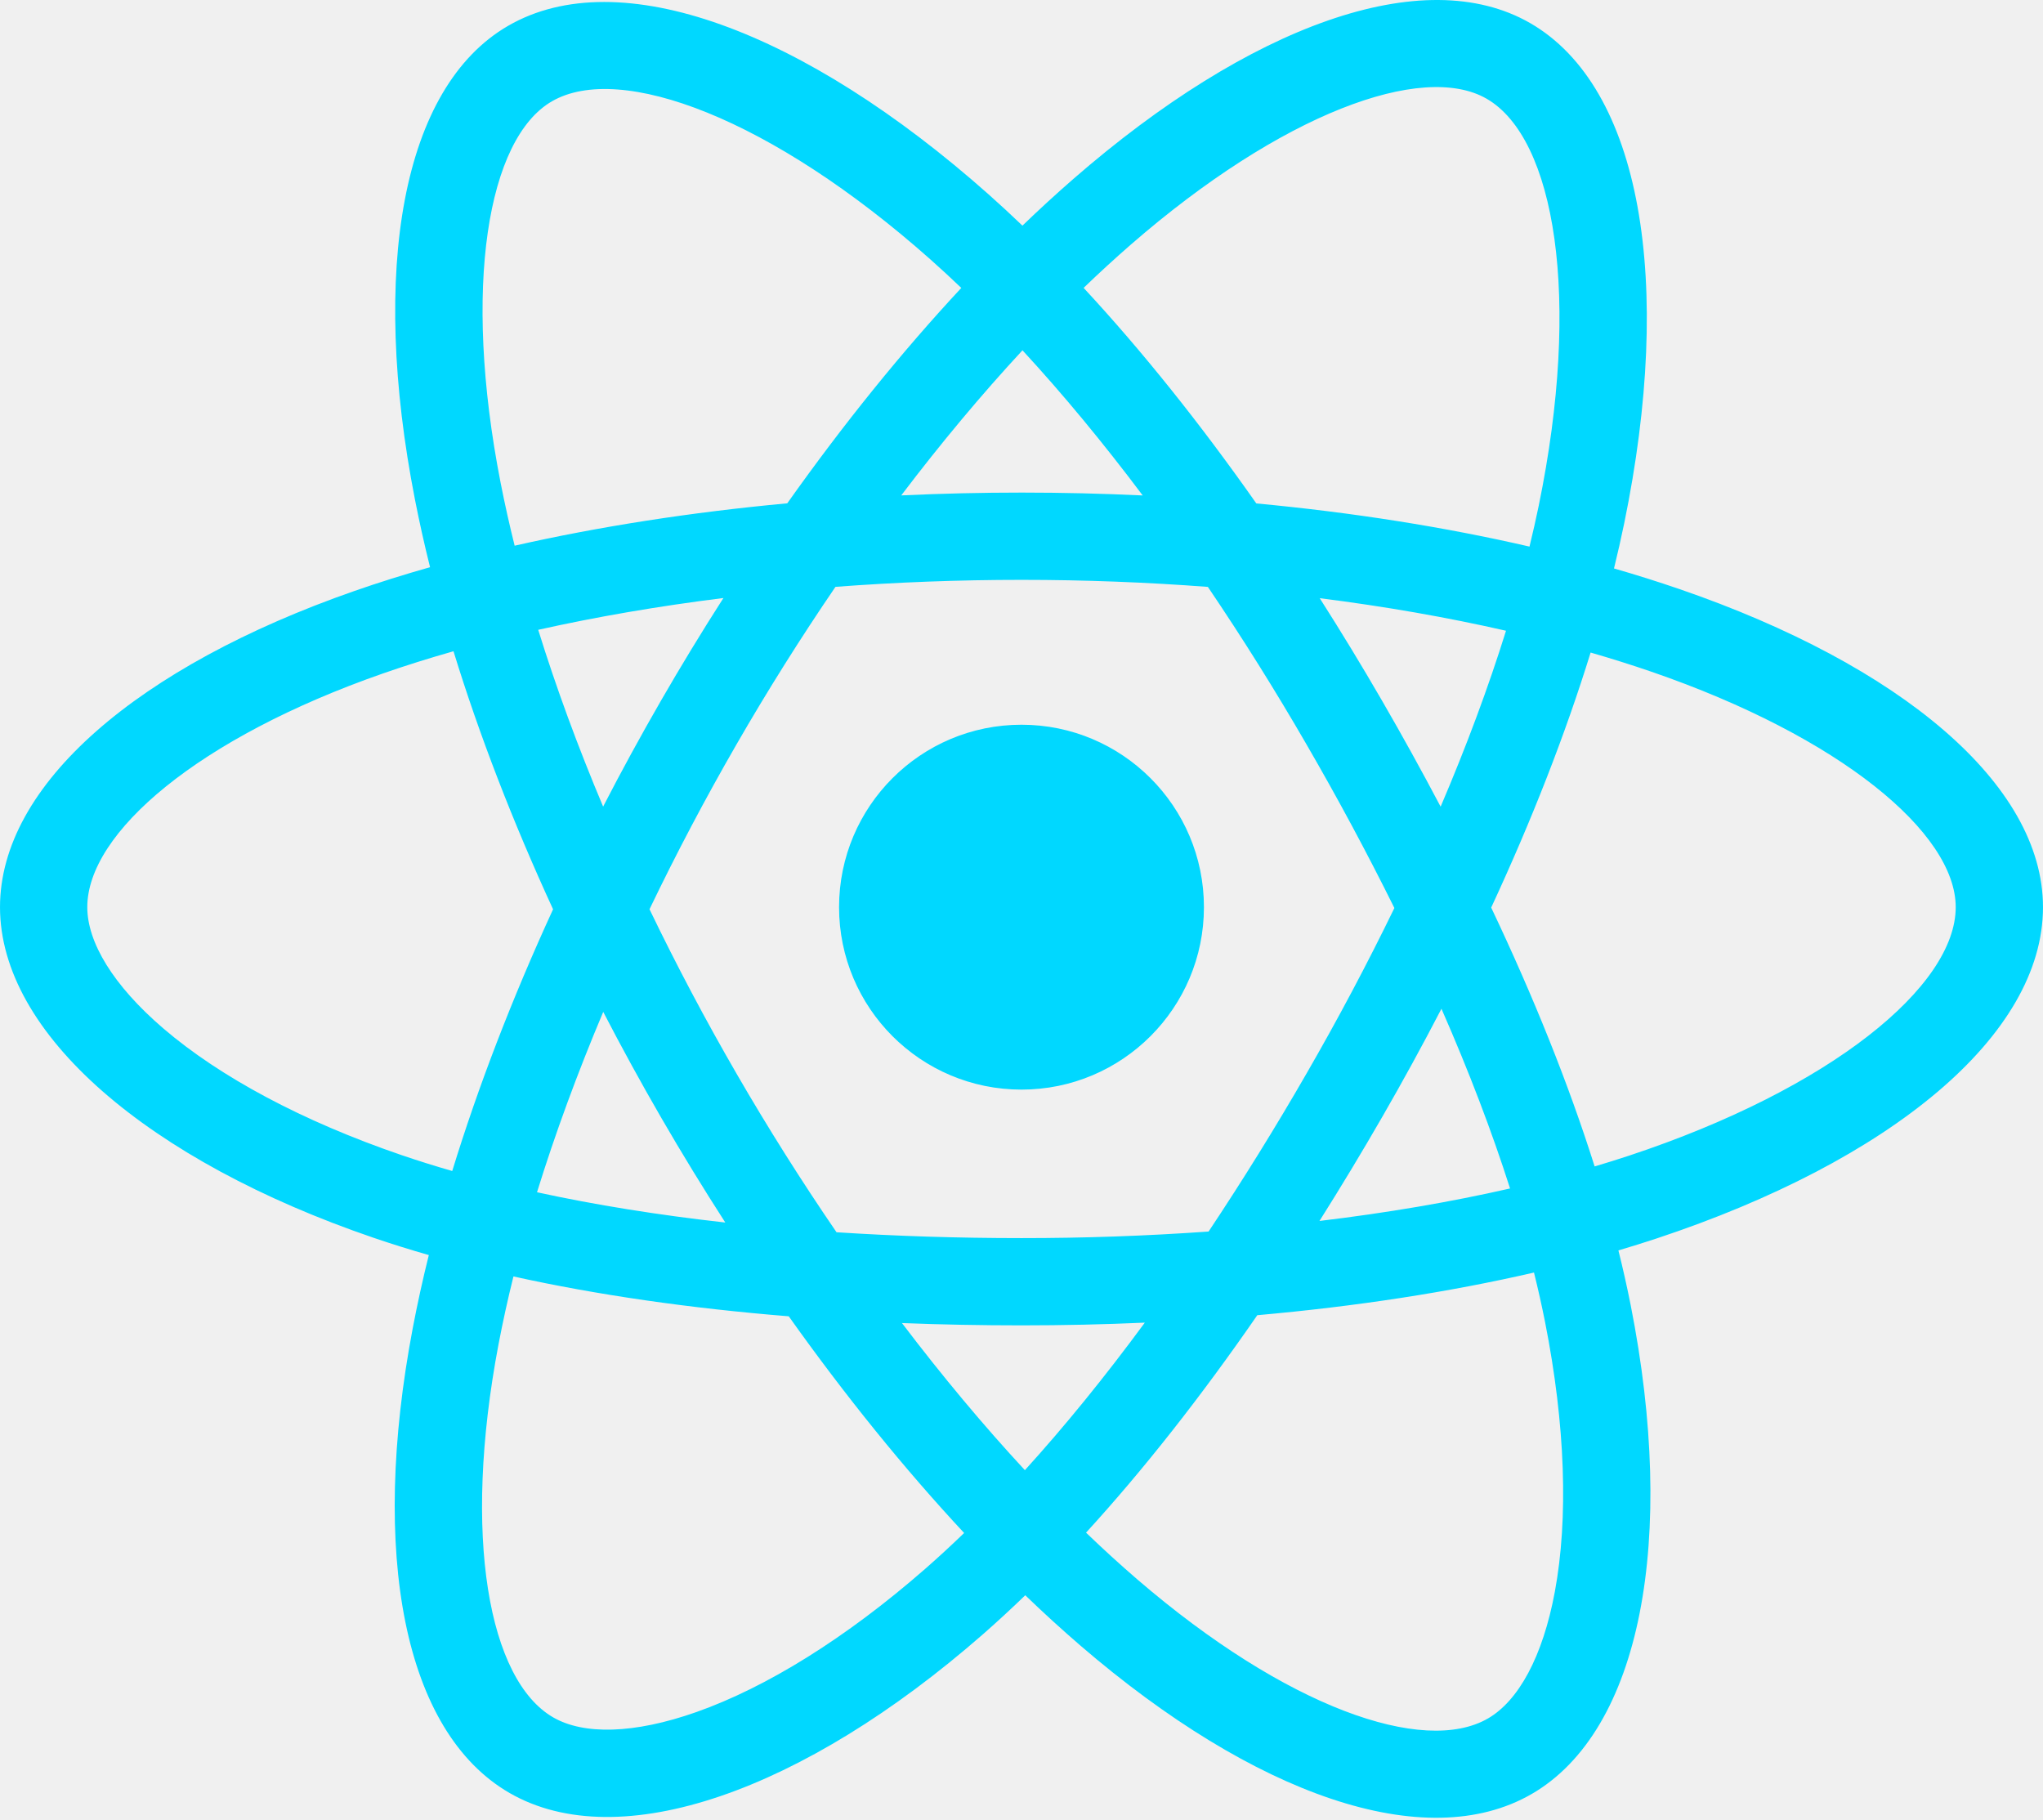
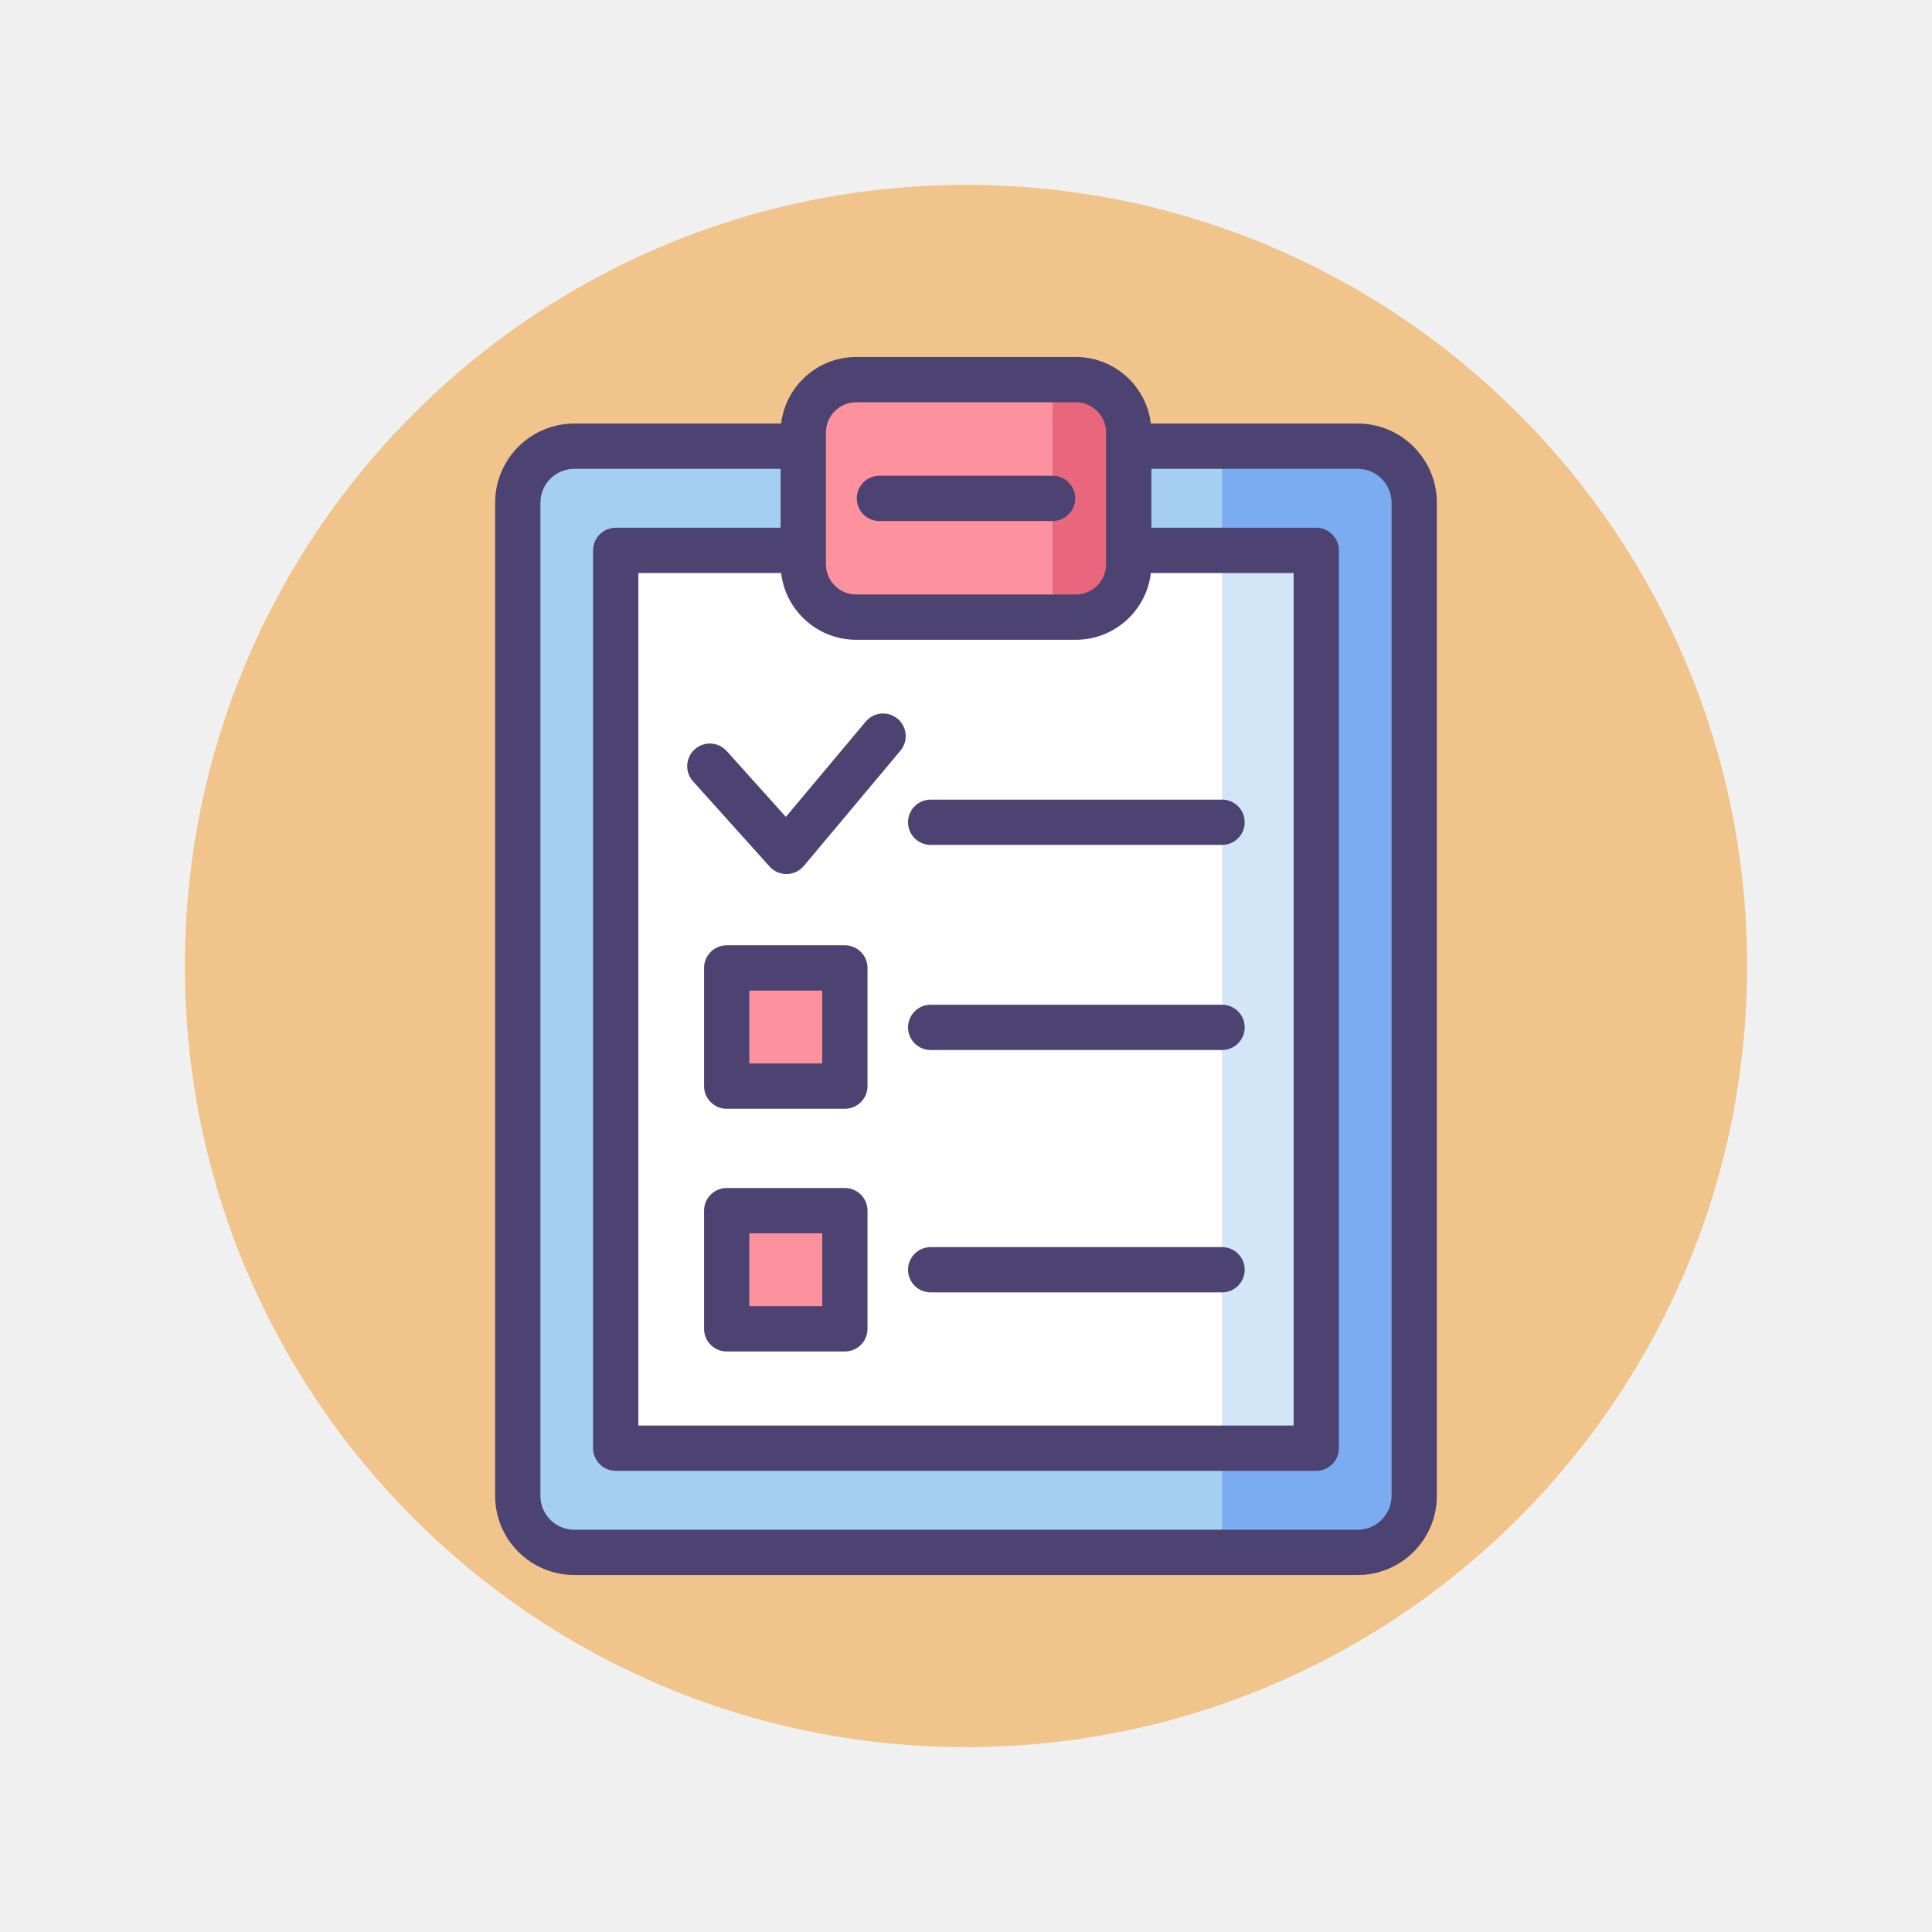
- <svg xmlns="http://www.w3.org/2000/svg" aria-hidden="true" role="img" class="iconify iconify--logos" width="35.93" height="32" preserveAspectRatio="xMidYMid meet" viewBox="0 0 256 228">
-   <path fill="#00D8FF" d="M210.483 73.824a171.49 171.49 0 0 0-8.24-2.597c.465-1.9.893-3.777 1.273-5.621c6.238-30.281 2.16-54.676-11.769-62.708c-13.355-7.7-35.196.329-57.254 19.526a171.23 171.23 0 0 0-6.375 5.848a155.866 155.866 0 0 0-4.241-3.917C100.759 3.829 77.587-4.822 63.673 3.233C50.33 10.957 46.379 33.89 51.995 62.588a170.974 170.974 0 0 0 1.892 8.48c-3.28.932-6.445 1.924-9.474 2.98C17.309 83.498 0 98.307 0 113.668c0 15.865 18.582 31.778 46.812 41.427a145.52 145.52 0 0 0 6.921 2.165a167.467 167.467 0 0 0-2.01 9.138c-5.354 28.2-1.173 50.591 12.134 58.266c13.744 7.926 36.812-.22 59.273-19.855a145.567 145.567 0 0 0 5.342-4.923a168.064 168.064 0 0 0 6.92 6.314c21.758 18.722 43.246 26.282 56.54 18.586c13.731-7.949 18.194-32.003 12.4-61.268a145.016 145.016 0 0 0-1.535-6.842c1.62-.48 3.21-.974 4.76-1.488c29.348-9.723 48.443-25.443 48.443-41.52c0-15.417-17.868-30.326-45.517-39.844Zm-6.365 70.984c-1.4.463-2.836.91-4.3 1.345c-3.24-10.257-7.612-21.163-12.963-32.432c5.106-11 9.31-21.767 12.459-31.957c2.619.758 5.16 1.557 7.61 2.4c23.69 8.156 38.14 20.213 38.14 29.504c0 9.896-15.606 22.743-40.946 31.14Zm-10.514 20.834c2.562 12.94 2.927 24.64 1.23 33.787c-1.524 8.219-4.59 13.698-8.382 15.893c-8.067 4.67-25.32-1.4-43.927-17.412a156.726 156.726 0 0 1-6.437-5.87c7.214-7.889 14.423-17.06 21.459-27.246c12.376-1.098 24.068-2.894 34.671-5.345a134.17 134.17 0 0 1 1.386 6.193ZM87.276 214.515c-7.882 2.783-14.16 2.863-17.955.675c-8.075-4.657-11.432-22.636-6.853-46.752a156.923 156.923 0 0 1 1.869-8.499c10.486 2.32 22.093 3.988 34.498 4.994c7.084 9.967 14.501 19.128 21.976 27.15a134.668 134.668 0 0 1-4.877 4.492c-9.933 8.682-19.886 14.842-28.658 17.94ZM50.35 144.747c-12.483-4.267-22.792-9.812-29.858-15.863c-6.35-5.437-9.555-10.836-9.555-15.216c0-9.322 13.897-21.212 37.076-29.293c2.813-.98 5.757-1.905 8.812-2.773c3.204 10.42 7.406 21.315 12.477 32.332c-5.137 11.18-9.399 22.249-12.634 32.792a134.718 134.718 0 0 1-6.318-1.979Zm12.378-84.26c-4.811-24.587-1.616-43.134 6.425-47.789c8.564-4.958 27.502 2.111 47.463 19.835a144.318 144.318 0 0 1 3.841 3.545c-7.438 7.987-14.787 17.08-21.808 26.988c-12.04 1.116-23.565 2.908-34.161 5.309a160.342 160.342 0 0 1-1.76-7.887Zm110.427 27.268a347.8 347.8 0 0 0-7.785-12.803c8.168 1.033 15.994 2.404 23.343 4.08c-2.206 7.072-4.956 14.465-8.193 22.045a381.151 381.151 0 0 0-7.365-13.322Zm-45.032-43.861c5.044 5.465 10.096 11.566 15.065 18.186a322.04 322.04 0 0 0-30.257-.006c4.974-6.559 10.069-12.652 15.192-18.18ZM82.802 87.83a323.167 323.167 0 0 0-7.227 13.238c-3.184-7.553-5.909-14.98-8.134-22.152c7.304-1.634 15.093-2.97 23.209-3.984a321.524 321.524 0 0 0-7.848 12.897Zm8.081 65.352c-8.385-.936-16.291-2.203-23.593-3.793c2.26-7.3 5.045-14.885 8.298-22.6a321.187 321.187 0 0 0 7.257 13.246c2.594 4.48 5.28 8.868 8.038 13.147Zm37.542 31.03c-5.184-5.592-10.354-11.779-15.403-18.433c4.902.192 9.899.29 14.978.29c5.218 0 10.376-.117 15.453-.343c-4.985 6.774-10.018 12.97-15.028 18.486Zm52.198-57.817c3.422 7.8 6.306 15.345 8.596 22.52c-7.422 1.694-15.436 3.058-23.88 4.071a382.417 382.417 0 0 0 7.859-13.026a347.403 347.403 0 0 0 7.425-13.565Zm-16.898 8.101a358.557 358.557 0 0 1-12.281 19.815a329.4 329.4 0 0 1-23.444.823c-7.967 0-15.716-.248-23.178-.732a310.202 310.202 0 0 1-12.513-19.846h.001a307.41 307.41 0 0 1-10.923-20.627a310.278 310.278 0 0 1 10.89-20.637l-.001.001a307.318 307.318 0 0 1 12.413-19.761c7.613-.576 15.42-.876 23.31-.876H128c7.926 0 15.743.303 23.354.883a329.357 329.357 0 0 1 12.335 19.695a358.489 358.489 0 0 1 11.036 20.54a329.472 329.472 0 0 1-11 20.722Zm22.56-122.124c8.572 4.944 11.906 24.881 6.52 51.026c-.344 1.668-.73 3.367-1.15 5.09c-10.622-2.452-22.155-4.275-34.23-5.408c-7.034-10.017-14.323-19.124-21.64-27.008a160.789 160.789 0 0 1 5.888-5.4c18.9-16.447 36.564-22.941 44.612-18.3ZM128 90.808c12.625 0 22.86 10.235 22.86 22.86s-10.235 22.86-22.86 22.86s-22.86-10.235-22.86-22.86s10.235-22.86 22.86-22.86Z" />
+ <svg xmlns="http://www.w3.org/2000/svg" version="1.1" id="Icon_Set" x="0" y="0" viewBox="0 0 512 512" style="enable-background:new 0 0 512 512" xml:space="preserve">
+   <style>.st1{fill:#fd919e}.st2{fill:#4c4372}</style>
+   <g id="Symptom_List">
+     <circle cx="256" cy="256" r="207" style="fill:#f0c48a" />
+     <path d="M359.806 411.395H152.194c-8.273 0-14.98-6.707-14.98-14.98v-263.19c0-8.273 6.707-14.98 14.98-14.98h207.613c8.273 0 14.98 6.707 14.98 14.98v263.19c-.001 8.273-6.707 14.98-14.981 14.98z" style="fill:#a4cff2" />
+     <path d="M359.806 118.245h-35.948v293.15h35.948c8.273 0 14.98-6.707 14.98-14.98v-263.19c0-8.274-6.706-14.98-14.98-14.98z" style="fill:#7babf1" />
+     <path class="st2" d="M359.807 417.395H152.194c-11.569 0-20.98-9.412-20.98-20.98v-263.19c0-11.569 9.412-20.98 20.98-20.98h207.613c11.568 0 20.979 9.412 20.979 20.98v263.19c0 11.568-9.411 20.98-20.979 20.98zm-207.613-293.15c-4.952 0-8.98 4.029-8.98 8.98v263.19c0 4.952 4.029 8.98 8.98 8.98h207.613c4.951 0 8.979-4.029 8.979-8.98v-263.19c0-4.952-4.028-8.98-8.979-8.98H152.194z" />
+     <path style="fill:#fff" d="M163.175 145.856h185.65v237.927h-185.65z" />
+     <path style="fill:#d3e6f8" d="M323.858 145.856h24.967v237.927h-24.967z" />
+     <path class="st1" d="M192.584 256.517h31.317v31.317h-31.317zM192.584 320.837h31.317v31.317h-31.317z" />
+     <path class="st2" d="M348.825 389.783h-185.65a6 6 0 0 1-6-6V145.856a6 6 0 0 1 6-6h185.65a6 6 0 0 1 6 6v237.927a6 6 0 0 1-6 6zm-179.65-12h173.65V151.856h-173.65v225.927z" />
+     <path class="st2" d="M208.419 231.635a5.998 5.998 0 0 1-4.462-1.989l-20.277-22.562a6 6 0 1 1 8.925-8.021l15.656 17.42 21.156-25.246a6 6 0 1 1 9.197 7.708l-25.596 30.544a5.998 5.998 0 0 1-4.495 2.145l-.104.001zM223.901 293.834h-31.317a6 6 0 0 1-6-6v-31.317a6 6 0 0 1 6-6h31.317a6 6 0 0 1 6 6v31.317a6 6 0 0 1-6 6zm-25.317-12h19.317v-19.317h-19.317v19.317zM223.901 358.154h-31.317a6 6 0 0 1-6-6v-31.317a6 6 0 0 1 6-6h31.317a6 6 0 0 1 6 6v31.317a6 6 0 0 1-6 6zm-25.317-12h19.317v-19.317h-19.317v19.317zM323.858 223.907h-77.22a6 6 0 0 1 0-12h77.22a6 6 0 0 1 0 12zM323.858 278.265h-77.22a6 6 0 0 1 0-12h77.22a6 6 0 0 1 0 12zM323.858 342.496h-77.22a6 6 0 0 1 0-12h77.22a6 6 0 0 1 0 12z" />
+     <path class="st1" d="M285.105 163.549h-58.21c-7.745 0-14.023-6.278-14.023-14.023v-34.898c0-7.745 6.278-14.023 14.023-14.023h58.21c7.745 0 14.023 6.278 14.023 14.023v34.898c.001 7.745-6.278 14.023-14.023 14.023z" />
+     <path d="M285.105 100.605h-6.162v62.945h6.162c7.745 0 14.023-6.279 14.023-14.023v-34.898c.001-7.745-6.278-14.024-14.023-14.024z" style="fill:#e8677d" />
+     <g>
+       <path class="st2" d="M285.105 169.55h-58.21c-11.041 0-20.023-8.982-20.023-20.023v-34.898c0-11.041 8.982-20.023 20.023-20.023h58.21c11.041 0 20.023 8.982 20.023 20.023v34.898c.001 11.04-8.982 20.023-20.023 20.023zm-58.21-62.945c-4.424 0-8.023 3.599-8.023 8.023v34.898c0 4.424 3.599 8.023 8.023 8.023h58.21c4.424 0 8.023-3.599 8.023-8.023v-34.898c0-4.424-3.6-8.023-8.023-8.023h-58.21z" />
+     </g>
+     <g>
+       <path class="st2" d="M278.943 138.077h-45.887a6 6 0 0 1 0-12h45.887a6 6 0 0 1 0 12z" />
+     </g>
+   </g>
</svg>
